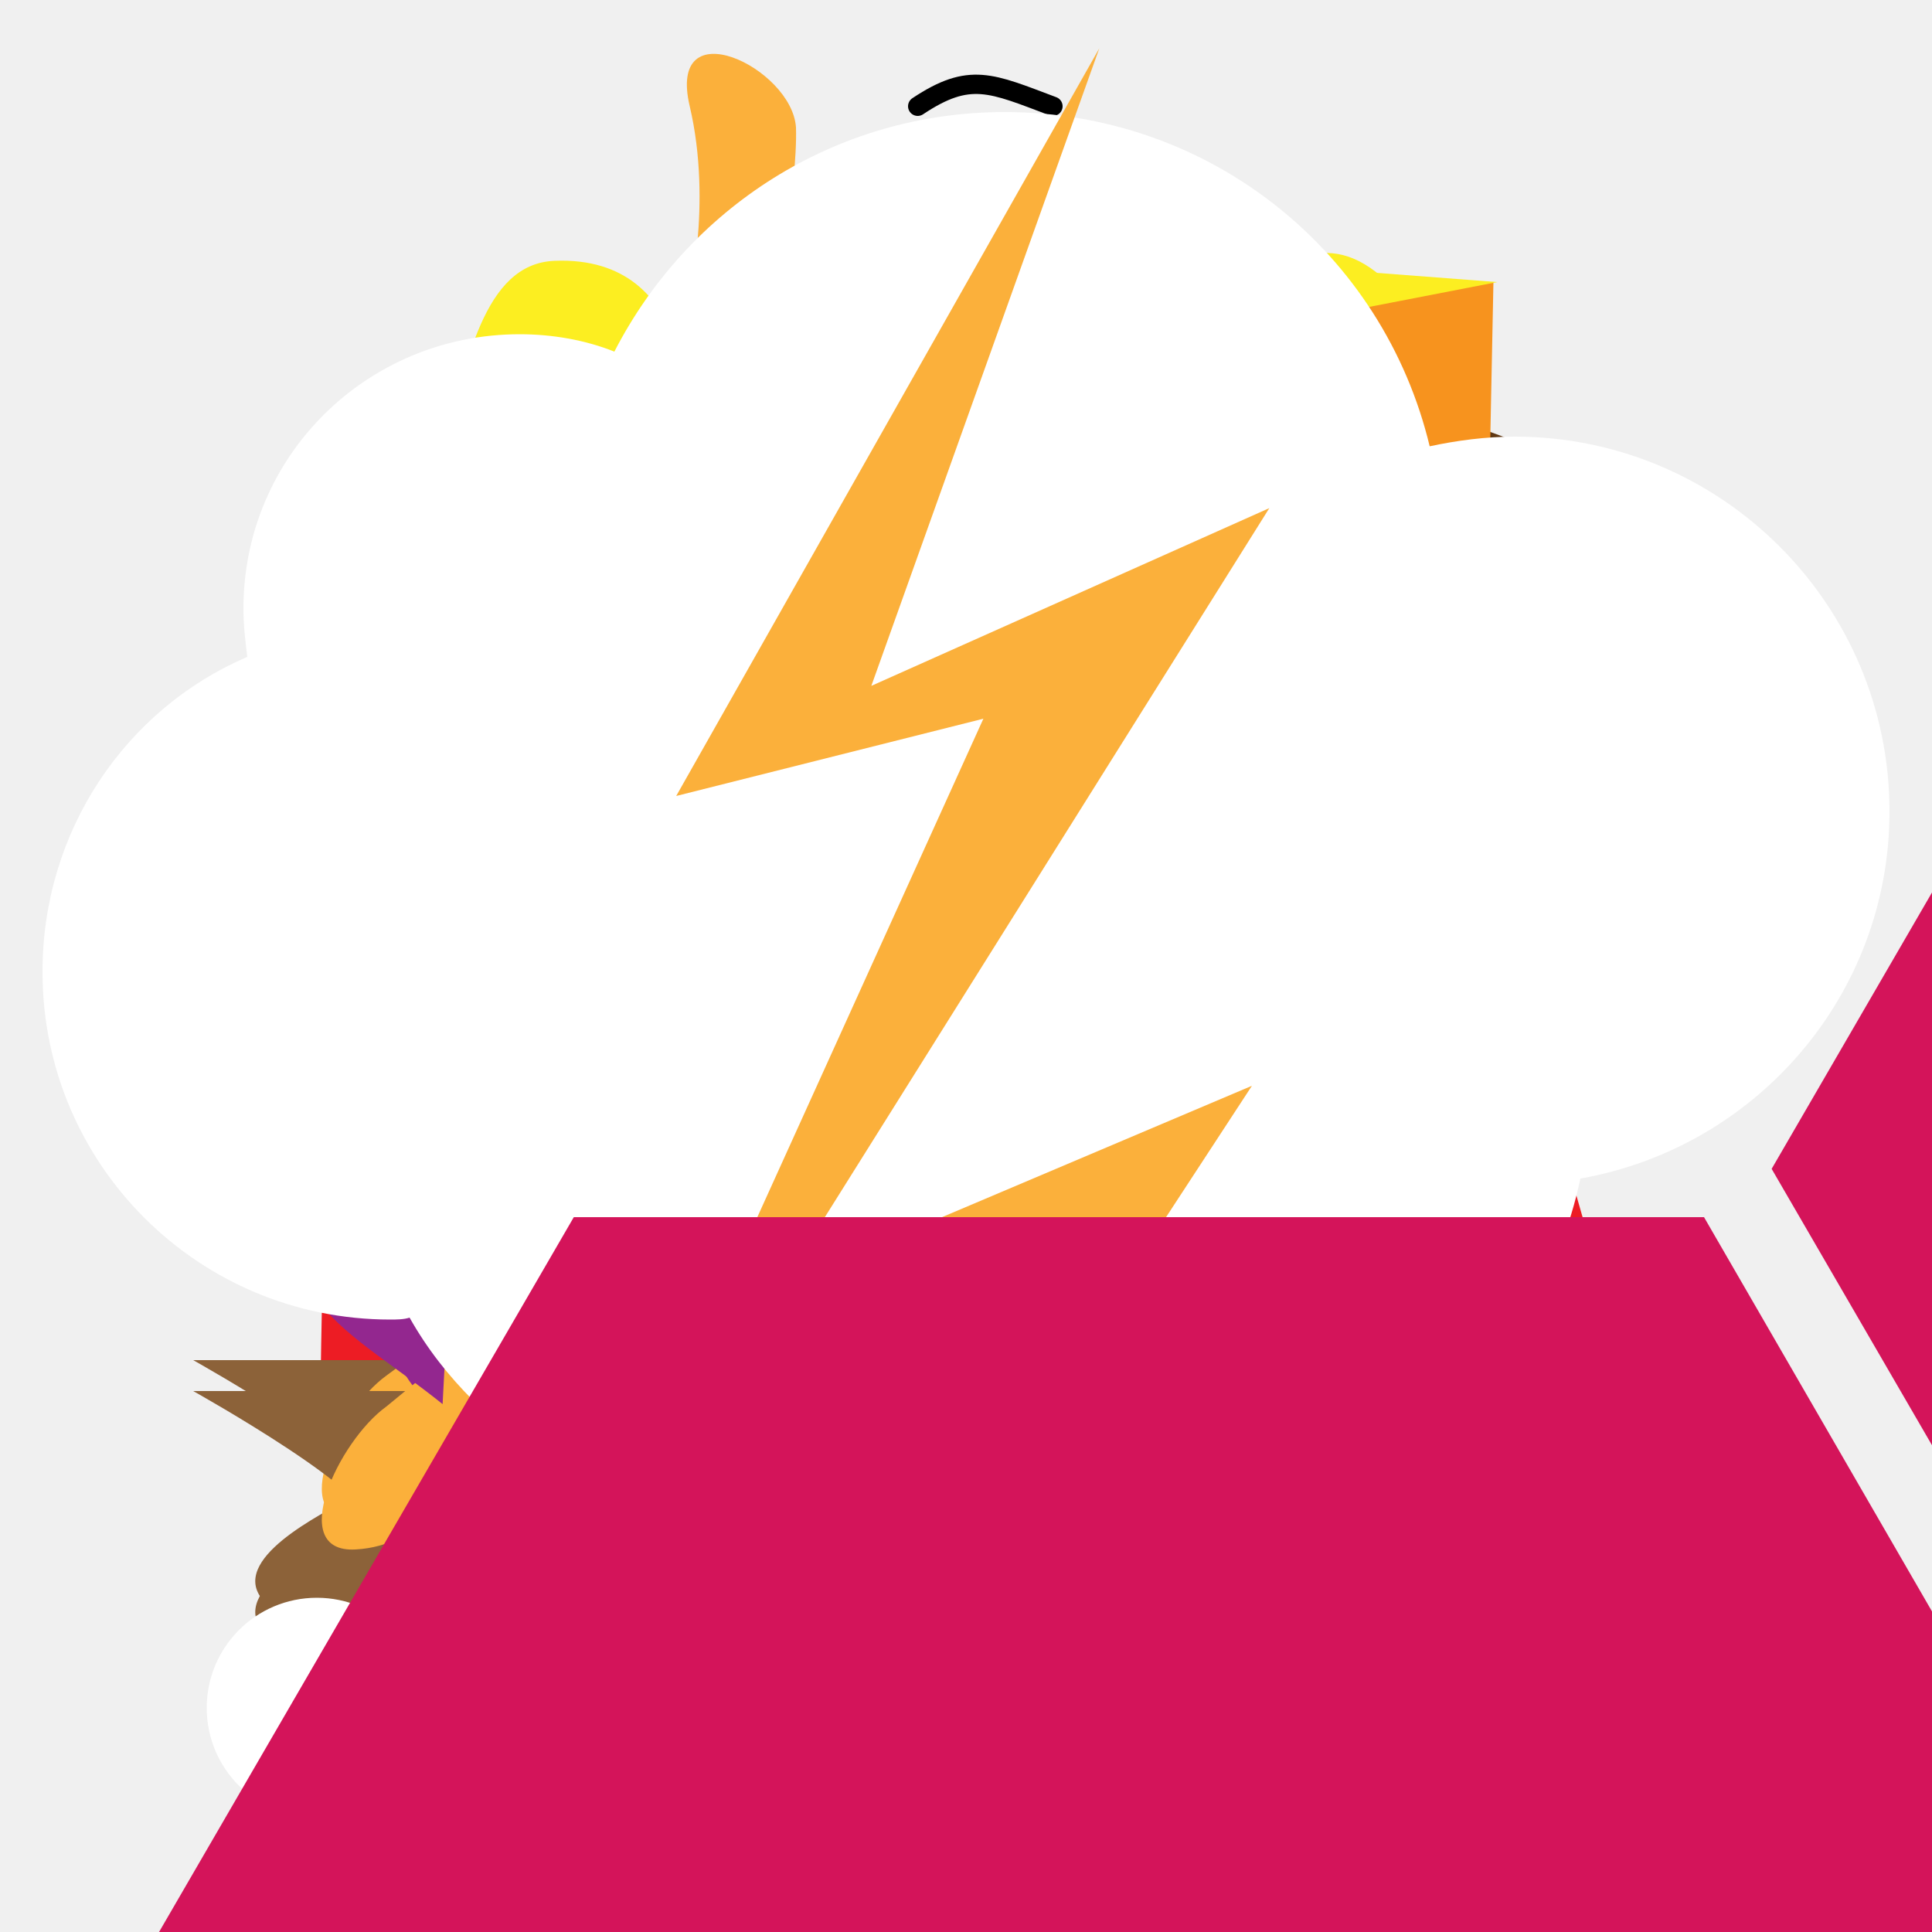
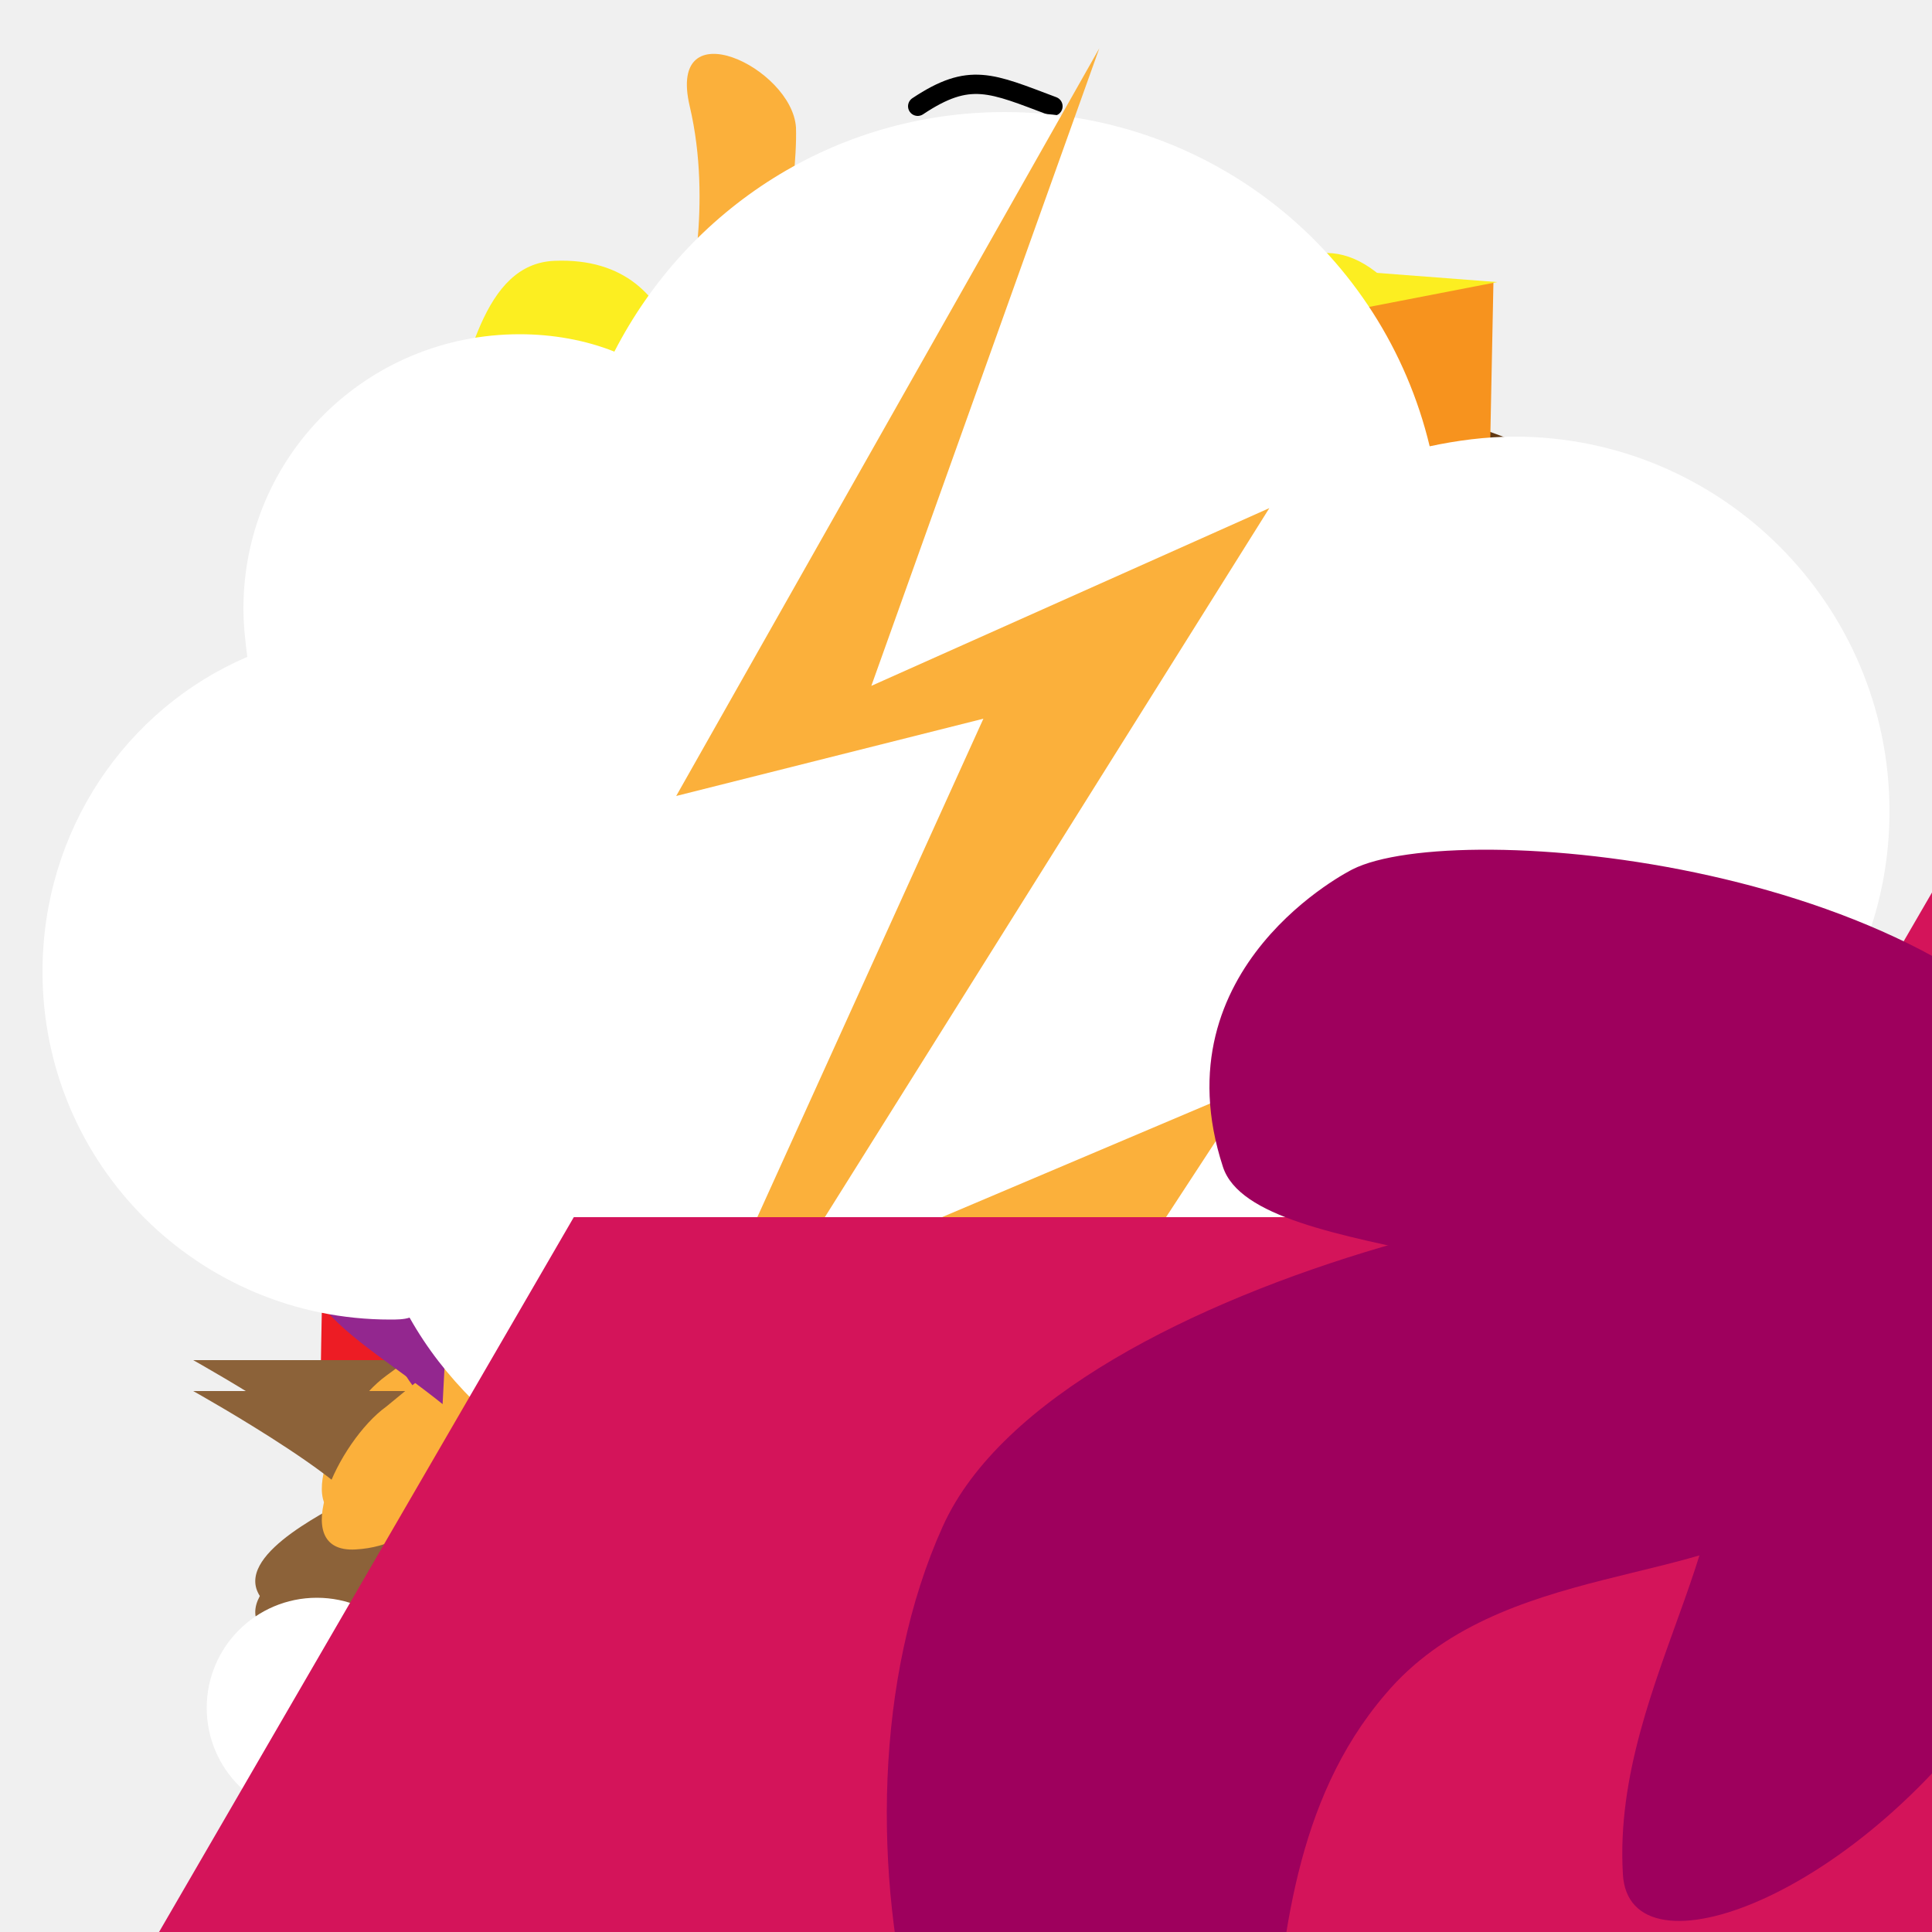
<svg xmlns="http://www.w3.org/2000/svg" version="1.1" id="Layer_1" x="0px" y="0px" viewBox="-8 8 100 100" style="enable-background:new -8 8 100 100;" xml:space="preserve">
  <style type="text/css">
	.st0{fill:#3FA9F5;}
	.st1{fill:#0071BC;}
	.st2{fill:#FBB03B;}
	.st3{fill:#FBB03B;stroke:#000000;stroke-linecap:round;stroke-miterlimit:10;}
	.st4{fill:none;stroke:#000000;stroke-linecap:round;stroke-miterlimit:10;}
	.st5{fill:#ED1E79;}
	.st6{fill:#ED1C24;}
	.st7{fill:#ED1C24;stroke:#000000;stroke-miterlimit:10;}
	.st8{fill:#C1272D;}
	.st9{fill:#8C6239;}
	.st10{fill:#FCEE21;}
	.st11{fill:#93278F;}
	.st12{fill:#603813;}
	.st13{stroke:#000000;stroke-linecap:round;stroke-miterlimit:10;}
	.st14{fill:#FBB03B;stroke:#000000;stroke-miterlimit:10;}
	.st15{fill:#F7931E;}
	.st16{fill:#FFFFFF;}
	.st17{fill:#D4145A;}
	.st18{fill:none;stroke:#D4145A;stroke-linecap:round;stroke-linejoin:round;stroke-miterlimit:10;}
+ 	.st19{fill:#9E005D;}
</style>
  <g id="baby">
    <path class="st0" d="M28.9,67.6c0,5.3-7.2,19.1-7,21c0.2,2,22.4,12.2,25.8,0.9s0-21.7,0-21.7" />
    <path class="st1" d="M55.9,63.5c9.7-0.8,5.2,7.7-1,5.3C48.6,66.4,55.9,63.5,55.9,63.5z" />
    <path class="st2" d="M31.9,52.9C29.3,45,15.7,36.7,48.1,30.8C80.4,24.9,52,58.2,52,58.2s13.4,12.5-10.6,13.4S21.3,53.6,31.9,52.9z" />
    <path class="st3" d="M50.5,60.4c0,0,5.6,1.5,5.4-4.8s-6.2-0.8-6.2-0.8" />
    <path class="st3" d="M37.7,52.7c0,0-1-2.3-2.2-1.4c-1.2,0.9-1.2,0.9-1.2,0.9" />
    <path class="st3" d="M40.7,53.3c0,0-0.1-1.5,1.9-1.4c2,0,1.6,1.4,1.6,1.4" />
    <path class="st3" d="M33,54.9c0,0-1.6-0.1-1.5,1c0.1,1.1,1.5,1.9,1.5,1.9" />
    <path class="st0" d="M41.5,61.5c2.2,0,4.3-2.2,4.3,1.9s-3.2,3.8-4.2,3.9c-1,0.1-4.1,1.2-4-2.7S41.5,61.5,41.5,61.5z" />
    <path class="st1" d="M41.7,63.5c-2.4,1-2.3,2.4,0,2.5C44,66.2,43.1,62.9,41.7,63.5z" />
    <path class="st4" d="M45.9,34.9C46.7,10.6,40,24.1,40,24.1" />
    <path class="st4" d="M51.3,36.7c5.5-18.3,0-16.3,0-16.3" />
    <path class="st1" d="M30,69.9c-1.9,17-16.4,20.5,4.3,23.2s13.1-22.2,13.1-22.2l2.2-0.5c0,0,9.2,27.4-15.4,25.2s-9.4-8-6.5-26.9   L30,69.9z" />
    <path class="st1" d="M55.9,63.5c0.7-3.6,0.9-5.1,2.3,0" />
    <path class="st1" d="M59.1,68.8c8,3.1,2.4-2.8,2.4-2.8" />
  </g>
  <g id="client">
    <path class="st5" d="M63.7,97.9C57,87.2,48.9,82.4,37,81.1c-11.9-1.3-24.7,0.9-24.7,7.2s-5,10.6,14.5,9.6S63.7,97.9,63.7,97.9z" />
    <path class="st2" d="M53.1,65.8c-14.9-1.3-24.3-2.5-24.3-2.5s2.2,12.3,2.4,19.3s9.2,8.3,10.2,0S53.1,65.8,53.1,65.8z" />
    <path class="st2" d="M42.4,20.2c-29.7,4.2-21.8,30.2-21.8,30.2S7.1,75,43.6,76.1C80.1,77.2,63.4,49,63.4,49S72.6,16,42.4,20.2z" />
    <path class="st6" d="M37.5,28.6c-0.8,0.1-1.4,0.6-1.5,1.4c-0.2,1.4-1.2,3.8-4.8,6.8c-4.7,4-6.9,7.3-7.6,8.4   c-0.1,0.2-0.3,0.4-0.5,0.5c-1.1,0.7-4.8,4.3-0.8,16c3,8.8,4.1,13.8,4.4,16.2c0.1,1-0.6,1.9-1.6,1.9c0,0,0.3,2.4-8.1,2.6   s-6.6-1.5-6.6-1.5c-1,0.1-1.8-0.7-1.8-1.7c0.1-7.5,0.7-35.7,3.7-43.6c2.9-7.7,11.2-10.8,13.7-11.5c0.5-0.1,0.8-0.5,1-0.9   c0.7-1.7,3.6-5.6,14.3-5.2c13.4,0.5,21,7.3,23.2,12.6c4.7,11.2,5.2,23.8,5.2,25.6c0,0.1,0,0.3,0.1,0.4l5.6,19.6   c0.3,1.1-0.5,2.1-1.6,2.2c0,0,0.2,1.6-8.5,2.2c-8.8,0.6-7.8-1.8-7.8-1.8c-1,0-1.7-0.7-1.7-1.7l0,0c0-0.5,0.3-1.1,0.7-1.4l8.4-6.1   c0.1-0.1,0.2-0.1,0.3-0.3c0.3-0.7,2.5-3.2,1.9-8.6c-0.5-4.1-1.4-6.5-1.6-7.1c-0.1-0.3-0.1-0.6-0.1-0.9c0.4-2.4,1.4-13.3-6.3-19.3   C52.1,28,41.4,28.3,37.5,28.6z" />
    <path class="st3" d="M23.4,43.7C17.2,41,19.3,51,19.3,51s-5.1,4.8,0,5.8s4.1-0.8,4.1-0.8" />
    <path class="st0" d="M27.4,43.7c0,0,1.2-2,7.2-2s8.5,2,8.5,2s0.5-1,2.8-1c2.2,0,3,1,3,1s2.2-2,8.5-2s10,2,10,2s1.5,0.5,1.5,1.9   c0,1.4-1.5,1.5-1.5,1.5s-0.8,8.1-5.8,8.5c-5,0.4-6.8,0.1-8.5,0c-1.8-0.1-5-9.2-5-9.2s-0.5-1.6-1.8-1.8c-1.3-0.2-3,0.9-3,0.9   s-0.8,9.8-3.2,10.2c-2.5,0.4-8.2,0.6-11.8,0.5c-3.6-0.1-2.8-9.2-2.8-9.2s-2,0.5-2.2-1.5C23.1,43.5,27.4,43.7,27.4,43.7z" />
    <path class="st3" d="M43.8,58.1c0,0-0.9,1.9,2.4,1.7c3.3-0.1,4.3-2.6,4.3-2.6" />
    <path class="st4" d="M31.2,61.7c0,0-1.5-2.3-4.2,0c-2.8,2.3,0,2.8,0,2.8" />
    <path class="st3" d="M55.9,65.4c-4,2.6-15.2,2.4-20.8,2.4c-5.5,0-8.2-6.1-8.2-6.1" />
    <path class="st7" d="M33.6,27.2c0,0-3,9.3,10.1,9.6c13.1,0.4,26.1,0,26.1,0l-8.9-11.5" />
  </g>
  <g id="fem-dev">
    <path class="st8" d="M39.9,61.5c-14.7,0.3-23.1,1.7-23,6.9s-4.3,3.2-4.5,7.3c-0.2,4.1,11.8,12,28.4,11.9s22.5-0.6,25.1-8.4   s-3.7-8.3-5-10.1C59.6,67.3,54.6,61.2,39.9,61.5z" />
    <path class="st2" d="M29.4,32.3c0,10.2-28.3,33,11.8,32.7s9.7-21.8,9.4-31.6S29.4,32.3,29.4,32.3z" />
    <path class="st3" d="M31,43.9c0,0,1.3-1.9,2.9-1.9s3.4,0.9,3.4,0.9" />
    <path class="st3" d="M43,43.3c0,0-0.2-2.3,2.4-2.4c2.7-0.1,3.5,1.7,3.5,1.7" />
    <path class="st3" d="M38.2,50.7c0,0,0.1,0.1,2.7,0c2.6-0.1,2.2-1.8,2.2-1.8" />
    <path class="st8" d="M37.3,55.2c4.2-0.3,9.1-2.2,11.7-1.5c5.5,1.6,5,6.9-6,7.1c-11.3,0.2-14.3-4.5-12.1-6.2   C32,53.8,35.8,55.3,37.3,55.2z" />
    <path class="st9" d="M82,78.4H2c0,0,10.2,5.7,8.7,6.8c-1.5,1.1-20.1,8.6,21,9.5c41.1,0.9,50.4-3.9,47.1-7.4S82,78.4,82,78.4z" />
    <path class="st2" d="M21.9,72.9c11.9,0.5,6.6,8.8,6.6,8.8s10.2,2.8,4.6,4.4c-5.6,1.6-6.7-2.3-6.7-2.3s-0.5,3.8-3.7,3.2   c-3.1-0.6-1.9-3.9-1.9-3.9s-0.4,3.8-4.4,4c-4,0.2-1.5-3.7-1.5-3.7s-0.9,3-4.5,3.2C6.8,86.8,9.5,81,12,79.2   C14.5,77.4,19.8,72.9,21.9,72.9z" />
    <path class="st2" d="M59.8,73.8c8.2-0.7,7.9,6.9,7.9,6.9s8.4,3.2,3,5.1c-5.4,1.9-6.1-2.4-6.1-2.4s0.1,4.2-4.9,3.7   c-5-0.4-2.1-3.6-2.1-3.6s-0.9,3.3-5.3,2.9s0.6-4.3,0.6-4.3s0,0.4-4,0.5c-4,0.1-2.3-3.3,2.5-4.9C56.2,76,55.4,74,59.8,73.8z" />
    <path class="st10" d="M41.8,22.2c-11.3-0.5-14.3,7.6-14.3,7.6s0.6-8.6-6.8-8.3S17.3,42.3,6.3,38c10.2,7,19.8,7.6,20.5-1.2   c4.5,3.2,7.1-3.5,14.7-3c7.6,0.5,9.9,6.2,11.6,3c0.4,11,13.4,8.8,19.4,1.8c-10.9-3-2-6.6-7.2-14.2c-6.5-9.5-11.8,4.5-11.8,4.5   S52.6,22.6,41.8,22.2z" />
    <path class="st8" d="M27.6,27c-3.3,0-5.2,9.5-0.6,9.3S30.9,27,27.6,27z" />
    <path class="st8" d="M53.1,27.9c-2.9,0-4.6,10-0.5,9.9C56.7,37.7,56.1,27.9,53.1,27.9z" />
    <path class="st2" d="M25.5,43.9c-5.6-0.7-11.3,6-4.1,5.7" />
    <path class="st2" d="M53.4,43.3c3.9-1.6,10.6,5.5,5.4,5.1" />
  </g>
  <g id="me-dev">
    <path class="st11" d="M39.9,63.1c-14.7,0.3-23.1,1.7-23,6.9c0.1,5.2-4.3,3.2-4.5,7.3c-0.2,4.1,11.8,12,28.4,11.9   c16.7-0.1,22.5-0.6,25.1-8.4s-3.7-8.3-5-10.1C59.7,68.9,54.6,62.8,39.9,63.1z" />
    <path class="st2" d="M29.4,33.9c0,10.2-28.3,33,11.8,32.7c40.1-0.2,9.7-21.8,9.4-31.6C50.2,25.2,29.4,33.9,29.4,33.9z" />
    <path class="st12" d="M27.5,26.4c-0.1-14.5,33.5-1,33.5-1S41.6,39.9,29.8,37.1C18,34.3,23.6,25.2,27.5,26.4z" />
    <path class="st3" d="M31,45.5c0,0,1.3-1.9,2.9-1.9s3.4,0.9,3.4,0.9" />
    <path class="st3" d="M43,44.9c0,0-0.2-2.3,2.4-2.4s3.5,1.7,3.5,1.7" />
    <path class="st3" d="M38.2,52.3c0,0,0.1,0.1,2.7,0c2.6-0.1,2.2-1.8,2.2-1.8" />
    <path class="st8" d="M37.3,56.8c4.2-0.3,9.1-2.2,11.7-1.5c5.5,1.6,5,6.9-6,7.1c-11.3,0.2-14.3-4.5-12.1-6.2   C32,55.4,35.8,56.9,37.3,56.8z" />
    <path class="st9" d="M82,80H2c0,0,10.2,5.7,8.7,6.8c-1.5,1.1-20.1,8.6,21,9.5c41.1,0.9,50.4-3.9,47.1-7.4S82,80,82,80z" />
    <path class="st2" d="M21.9,74.5c11.9,0.5,6.6,8.8,6.6,8.8s10.2,2.8,4.6,4.4c-5.6,1.6-6.7-2.3-6.7-2.3s-0.5,3.8-3.7,3.2   c-3.1-0.6-1.9-3.9-1.9-3.9s-0.4,3.8-4.4,4c-4,0.2-1.5-3.7-1.5-3.7s-0.9,3-4.5,3.2c-3.6,0.2-0.9-5.6,1.6-7.4   C14.4,78.8,19.8,74.5,21.9,74.5z" />
    <path class="st2" d="M59.8,75.3c8.2-0.7,7.9,6.9,7.9,6.9s8.4,3.2,3,5.1c-5.4,1.9-6.1-2.4-6.1-2.4s0.1,4.2-4.9,3.7S57.6,85,57.6,85   s-0.9,3.3-5.3,2.9s0.6-4.3,0.6-4.3s0,0.4-4,0.5c-4,0.1-2.3-3.3,2.5-4.9C56.2,77.6,55.4,75.6,59.8,75.3z" />
    <path class="st2" d="M25.3,44.6c-2.1-5.6-8.6,7.6-3.6,5.9" />
    <path class="st2" d="M53.4,43.2c2.1-4.7,10.9,8.2,5.6,7.3" />
  </g>
  <g id="me-ux">
    <path class="st11" d="M32.8,32.6c-8.5-0.5-10.9,18.5-14.7,23.6c-3.8,5.1-11.8,8-11.2,14.8c0.6,6.8,6.2,6.5,13,14.5   c6.8,8,9.5,12.5,8.8,14.5s11.7,10.5,22.3,0s26.2-5,26.2-5s0.5-13.1-3.8-14.7c-4.3-1.6-8.1-2.8-11.3-4.3c-6.1-2.9-19.7-1.9-24-1.1   c-4.4,0.8-4.8-1.4-8.2-3.9s-4.3-4.1,0-7.5C34.1,59.9,50.2,33.8,32.8,32.6z" />
    <path class="st2" d="M45.1,69.8h13c0,0-4,6.4-4,10.8s-7,2.3-6.6-2C47.9,74.3,45.1,69.8,45.1,69.8z" />
    <path class="st2" d="M45.9,19.4c0,0-1.8-0.5-3.6,0c-1.8,0.4-1.1,0.9-2.8,1.3c-1.7,0.3-2.6,1-3.6,1.1S32,23,32,23v1.8   c0,0,1.3-7.2,1.2-10.2c-0.2-3.1-6.7-6.2-5.5-1.1s-0.1,10.2-0.1,10.2c-0.3,3.6-1.5,3.3-0.3,7.4s1.3,7.8,4.4,7.7   c3.1-0.2,7.7-3.4,7.7-3.4s5.5-1.3,5.8-4.6s3.4-3.2,6-3.5c2.7-0.3,6.5-1.7,1.3-5.1c-1.4-0.8-4.8,1.2-4.8,1.2S48.3,19,45.9,19.4z" />
    <path class="st2" d="M39.5,39.6c0,10.2-28.3,33,11.8,32.7C91.4,72,61,50.5,60.7,40.7S39.5,39.6,39.5,39.6z" />
    <path class="st12" d="M37.6,32.1c-0.1-14.5,33.5-1,33.5-1S51.6,45.5,39.8,42.8S33.7,30.9,37.6,32.1z" />
    <path class="st3" d="M48.3,58c0,0,0.1,0.1,2.7,0s2.2-1.8,2.2-1.8" />
    <path class="st13" d="M55.5,48.7c1.6,0.2,1.4,2.5,0,2.5S53.2,48.5,55.5,48.7z" />
    <path class="st3" d="M50.1,45.1c0,0,0.8,3.6-3.1,3c-3.9-0.6-4.5,0.4-6.6,1.2" />
    <path class="st13" d="M44.5,48.7c2.1,0,1.8,2.3,0,2.5C42.7,51.5,43.1,48.7,44.5,48.7z" />
    <path class="st3" d="M59.5,62.8c-2.3-0.1-3.6-0.6-6.9,0c-3.3,0.6-4.8,3.2-8,1.8c-3.2-1.5-4.3-2.8-4.3-2.8" />
    <path class="st3" d="M43.3,59.3c0,0-2.2,3.7-4.2,4.1c-2,0.4-3.4,0-3.4,0" />
    <path class="st14" d="M35.2,26.8c0,0,0.6-0.1,1.6,3.8s3.8,1.5,4.5-2.2c0.8,4.5,2.6,1.3,3.3-1.2c0.5,3.5,3.7,2.1,3.3-3.4" />
    <path class="st4" d="M45.3,15.7c-3.9-1.5-7.3,2-7.3,2" />
    <path class="st4" d="M46.5,13.5c-3.2-1.2-4.3-1.8-7,0" />
    <path class="st2" d="M35.4,50.3c-2.1-5.6-8.6,7.6-3.6,5.9" />
    <path class="st2" d="M63.5,48.9c2.1-4.7,10.9,8.2,5.6,7.3" />
  </g>
  <g id="product">
    <polygon class="st15" points="30.5,30.1 30.5,94.4 68.3,72.3 69.3,22.6  " />
    <polygon class="st10" points="17.9,27.3 56.4,21.6 69.5,22.6 30.8,30.1  " />
    <polygon class="st2" points="30.5,94.4 14.5,88.5 17.7,27.3 30.5,30.1  " />
    <path class="st8" d="M40.7,37.7c0,0,0.9,5.5,1.5,15.8s-4.4,25.9-4.4,25.9l16.8-7.2l-2-14.1c0,0,8.5-10.7,8.8-15.9   C61.7,37.1,57.3,30.9,40.7,37.7z M51.2,48.4l-0.7-5.3c0,0,3.7-2.6,3.7,0.5C54.2,46.7,51.2,48.4,51.2,48.4z" />
  </g>
  <g id="think">
    <circle class="st16" cx="8.4" cy="96.4" r="5.7" />
    <path class="st16" d="M89.8,50c0-10.7-8.7-19.4-19.4-19.4c-1.5,0-3,0.2-4.4,0.5c-2.4-10-11.3-17.3-22-17.3c-8.8,0-16.4,5-20.2,12.4   c-1.5-0.6-3.2-0.9-4.9-0.9c-7.9,0-14.3,6.3-14.3,14.2c0,0.9,0.1,1.7,0.2,2.5c-6.3,2.7-10.6,9-10.6,16.3c0,10,8.1,18,18,18   c0.3,0,0.7,0,1-0.1c0.9,1.6,2,3,3.3,4.3c-0.8,1.4-1.2,3-1.2,4.8c0,5.5,4.5,10,10,10c5.3,0,9.6-4.2,9.9-9.4c2.1-0.5,4.1-1.3,5.9-2.4   c3.3,1.9,7.1,3,11.1,3c10.6,0,19.5-7.5,21.6-17.5C82.9,67.4,89.8,59.5,89.8,50z" />
  </g>
  <polygon id="tension" class="st2" points="29.8,105.5 56.8,64.2 32.5,74.5 57.7,34.3 37.1,43.5 48.9,10.5 27,49.2 42.9,45.2   26.3,81.8 43.3,73.3 " />
  <g id="buckets">
    <rect x="93" y="8" class="st17" width="98" height="98" />
    <rect x="93" y="109" class="st17" width="98" height="98" />
    <rect x="-8" y="109" class="st17" width="98" height="98" />
    <rect x="194" y="109" class="st17" width="98" height="98" />
    <rect x="93" y="210" class="st17" width="98" height="98" />
    <text transform="matrix(1 0 0 1 106.9429 61.4204)" class="st16" style="font-family:'OpenSans-ExtraboldItalic'; font-size:16px;">Research</text>
    <text transform="matrix(1 0 0 1 118.3062 325.4059)" class="st17" style="font-family:'OpenSans-Light'; font-size:16px;">Design</text>
    <text transform="matrix(1 0 0 1 9.7623 325.4059)" class="st17" style="font-family:'OpenSans-Light'; font-size:16px;">Business</text>
    <text transform="matrix(1 0 0 1 201.1451 325.4059)" class="st17" style="font-family:'OpenSans-Light'; font-size:16px;">Engineering</text>
    <text transform="matrix(1 0 0 1 98.2046 153.5943)">
      <tspan x="0" y="0" class="st16" style="font-family:'OpenSans-ExtraboldItalic'; font-size:16px;">Interaction</tspan>
      <tspan x="18.4" y="19.2" class="st16" style="font-family:'OpenSans-ExtraboldItalic'; font-size:16px;">Design</tspan>
    </text>
    <text transform="matrix(1 0 0 1 10.1391 153.5943)">
      <tspan x="0" y="0" class="st16" style="font-family:'OpenSans-ExtraboldItalic'; font-size:16px;">Product</tspan>
      <tspan x="-2.7" y="19.2" class="st16" style="font-family:'OpenSans-ExtraboldItalic'; font-size:16px;">Strategy</tspan>
    </text>
    <text transform="matrix(1 0 0 1 207.5308 153.5943)">
      <tspan x="0" y="0" class="st16" style="font-family:'OpenSans-ExtraboldItalic'; font-size:16px;">Frontend</tspan>
      <tspan x="-10.4" y="19.2" class="st16" style="font-family:'OpenSans-ExtraboldItalic'; font-size:16px;">Engineering</tspan>
    </text>
    <text transform="matrix(1 0 0 1 118.7944 258.3045)">
      <tspan x="0" y="0" class="st16" style="font-family:'OpenSans-ExtraboldItalic'; font-size:16px;">Visual</tspan>
      <tspan x="-2.2" y="19.2" class="st16" style="font-family:'OpenSans-ExtraboldItalic'; font-size:16px;">Design</tspan>
    </text>
    <line class="st18" x1="89.5" y1="310" x2="89.5" y2="329" />
    <line class="st18" x1="192.5" y1="310" x2="192.5" y2="329" />
  </g>
  <g id="honeycomb">
    <polygon class="st17" points="113,119 83.7,68.5 113,18 171.5,18 200.7,68.5 171.5,119  " />
    <polygon class="st17" points="113,225 83.7,174 113,123 171.5,123 200.7,174 171.5,225  " />
    <polygon class="st17" points="113,331 83.7,280 113,229 171.5,229 200.7,280 171.5,331  " />
    <polygon class="st17" points="204.2,172 175,121.5 204.2,71 262.7,71 292,121.5 262.7,172  " />
    <polygon class="st17" points="204.2,278 175,227 204.2,176 262.7,176 292,227 262.7,278  " />
    <polygon class="st17" points="21.7,172 -7.6,121.5 21.7,71 80.2,71 109.4,121.5 80.2,172  " />
    <polygon class="st17" points="21.7,278 -7.6,227 21.7,176 80.2,176 109.4,227 80.2,278  " />
    <text transform="matrix(1 0 0 1 117.1821 77)" class="st16" style="font-family:'OpenSans-ExtraboldItalic'; font-size:16px;">useful</text>
    <text transform="matrix(1 0 0 1 20.3687 127)" class="st16" style="font-family:'OpenSans-ExtraboldItalic'; font-size:16px;">useable</text>
    <text transform="matrix(1 0 0 1 201.3818 127)" class="st16" style="font-family:'OpenSans-ExtraboldItalic'; font-size:16px;">disrable</text>
    <text transform="matrix(1 0 0 1 107.936 180)" class="st16" style="font-family:'OpenSans-ExtraboldItalic'; font-size:16px;">valuable</text>
    <text transform="matrix(1 0 0 1 18.3062 233.3333)" class="st16" style="font-family:'OpenSans-ExtraboldItalic'; font-size:16px;">findable</text>
    <text transform="matrix(1 0 0 1 192.999 233.3336)" class="st16" style="font-family:'OpenSans-ExtraboldItalic'; font-size:16px;">accessible</text>
    <text transform="matrix(1 0 0 1 109.9828 286.0003)" class="st16" style="font-family:'OpenSans-ExtraboldItalic'; font-size:16px;">credible</text>
  </g>
+   <g id="lifecycle">
+     <path class="st1" d="M79.6,239.5c0,0-14.7-1.6-33.2-2.1c-18.5-0.6-28.5,0.2-28.5,0.2c-12.7-0.4-22.8-11.1-22.4-23.8   c0,0,1.9-24.9,2.3-36.7c0.4-11.8-0.3-25-0.3-25c0.4-12.7,11.1-22.8,23.8-22.4c0,0,28.1,2,40.3,2.4s21.4-0.4,21.4-0.4   c12.7,0.4,22.8,11.1,22.4,23.8c0,0-1.9,25.7-2.2,34.7c-0.3,9.1,0.2,26.9,0.2,26.9C103,229.9,92.4,239.9,79.6,239.5z" />
+     <text transform="matrix(1 0 0 1 23.9444 179)">
+       <tspan x="0" y="0" class="st16" style="font-family:'OpenSans-BoldItalic'; font-size:18px;">Initial</tspan>
+       <tspan x="-7.2" y="21.6" class="st16" style="font-family:'OpenSans-BoldItalic'; font-size:18px;">Screens</tspan>
+     </text>
+     <g>
+       <path class="st1" d="M188.6,122.3c0,0-14.5-2.7-32.9-4.7s-28.4-2.1-28.4-2.1c-12.7-1.4-21.8-12.8-20.4-25.5c0,0,3.8-24.7,5.1-36.4    c1.3-11.7,1.7-24.9,1.7-24.9c1.4-12.7,12.8-21.8,25.5-20.4c0,0,27.8,4.2,39.9,5.5s21.4,1.3,21.4,1.3c12.7,1.4,21.8,12.8,20.4,25.5    c0,0-3.9,25.5-4.9,34.5c-1,9-1.9,26.9-1.9,26.9C212.7,114.5,201.2,123.7,188.6,122.3z" />
+       <text transform="matrix(1 0 0 1 143.5567 59)">
+         <tspan x="0" y="0" class="st16" style="font-family:'OpenSans-BoldItalic'; font-size:18px;">User</tspan>
+         <tspan x="1.5" y="21.6" class="st16" style="font-family:'OpenSans-BoldItalic'; font-size:18px;">Test</tspan>
+       </text>
+       <path class="st19" d="M85.3,85.9c-4.7,4.3-15.7,2.8-21.6,9.8c-9.5,11.1-2.1,29.1-12.6,30.8s-17.4-23.8-10.3-39.5    c6-13.3,40-19.8,44.1-16.4C88.9,74.1,89.9,81.6,85.3,85.9z" />
+       <path class="st19" d="M76,105c-0.6-10.2,7.8-19,3.9-25.9c-4-7-22.9-5.5-24.6-10.7C51.9,58,62,53,62,53c5.3-2.7,31.2-0.5,38.5,12.2    c3.3,5.7,1.2,20.7-4.7,29.8C88.4,106.2,76.3,110.6,76,105z" />
+     </g>
+     <g>
+       <path class="st1" d="M238.6,271.6c0,0-14.7-0.6-33.2,0.1c-18.5,0.6-28.4,2.1-28.4,2.1c-12.7,0.4-23.4-9.5-23.9-22.3    c0,0,0.2-25-0.2-36.8c-0.4-11.8-1.9-24.9-1.9-24.9c-0.4-12.7,9.5-23.4,22.3-23.9c0,0,28.1,0.1,40.3-0.3    c12.2-0.4,21.4-1.8,21.4-1.8c12.7-0.4,23.4,9.5,23.9,22.3c0,0-0.2,25.8,0.1,34.8s2,26.9,2,26.9    C261.3,260.5,251.3,271.2,238.6,271.6z" />
+       <path class="st19" d="M239.3,131.9c-0.6-6.3,7.2-14.2,5.3-23.1c-3.1-14.3-21.9-19.3-16.9-28.7s29.5,0.7,37.6,15.8    c6.9,12.9-8.5,43.8-13.7,45C246.5,142,239.9,138.2,239.3,131.9z" />
+       <path class="st19" d="M229.8,113c8.5,5.7,10.4,17.7,18.2,18.7c8,1.1,18.3-14.8,23.4-13.1c10.3,3.6,8.2,14.6,8.2,14.6    c-1.1,5.8-18.5,25.1-33,23.2c-6.5-0.8-17.2-11.6-20.9-21.8C221.3,122.1,225.1,109.8,229.8,113z" />
+       <text transform="matrix(1 0 0 1 168.885 216)">
+         <tspan x="0" y="0" class="st16" style="font-family:'OpenSans-BoldItalic'; font-size:18px;">Evaluate</tspan>
+         <tspan x="-3.3" y="21.6" class="st16" style="font-family:'OpenSans-BoldItalic'; font-size:18px;">Feedback</tspan>
+       </text>
+     </g>
+     <g>
+       <path class="st19" d="M97.4,261.2c6,2,10.1,12.3,19.1,14.1c14.4,2.9,26.4-12.4,33.1-4c6.7,8.3-12.4,26.8-29.5,28.2    c-14.6,1.2-36.8-25.2-35.8-30.5C85.2,263.8,91.3,259.2,97.4,261.2z" />
+       <path class="st19" d="M118.5,260c-8.7,5.5-20.4,2.5-24.5,9.2c-4.2,6.9,6.3,22.7,2.6,26.7c-7.4,8-16.7,1.7-16.7,1.7    c-4.9-3.3-15.6-27-8.1-39.5c3.3-5.6,17.5-11.2,28.3-10.4C113.5,248.6,123.3,256.9,118.5,260z" />
+       <path class="st1" d="M87.7,236.9c0,0-14.7,0.7-33.1,3s-28.1,4.6-28.1,4.6C13.8,246,2.3,237,0.7,224.3c0,0-2-24.9-3.4-36.6    c-1.4-11.7-4.1-24.6-4.1-24.6c-1.6-12.7,7.4-24.2,20.1-25.7c0,0,28-2.4,40.1-3.8s21.1-3.7,21.1-3.7c12.7-1.6,24.2,7.4,25.7,20.1    c0,0,2.1,25.7,3.2,34.7c1.1,9,4.4,26.6,4.4,26.6C109.4,223.8,100.4,235.4,87.7,236.9z" />
+       <text transform="matrix(1 0 0 1 22.4353 179.5)">
+         <tspan x="0" y="0" class="st16" style="font-family:'OpenSans-BoldItalic'; font-size:18px;">Adjust</tspan>
+         <tspan x="-5.6" y="21.6" class="st16" style="font-family:'OpenSans-BoldItalic'; font-size:18px;">Screens</tspan>
+       </text>
+     </g>
+   </g>
</svg>
